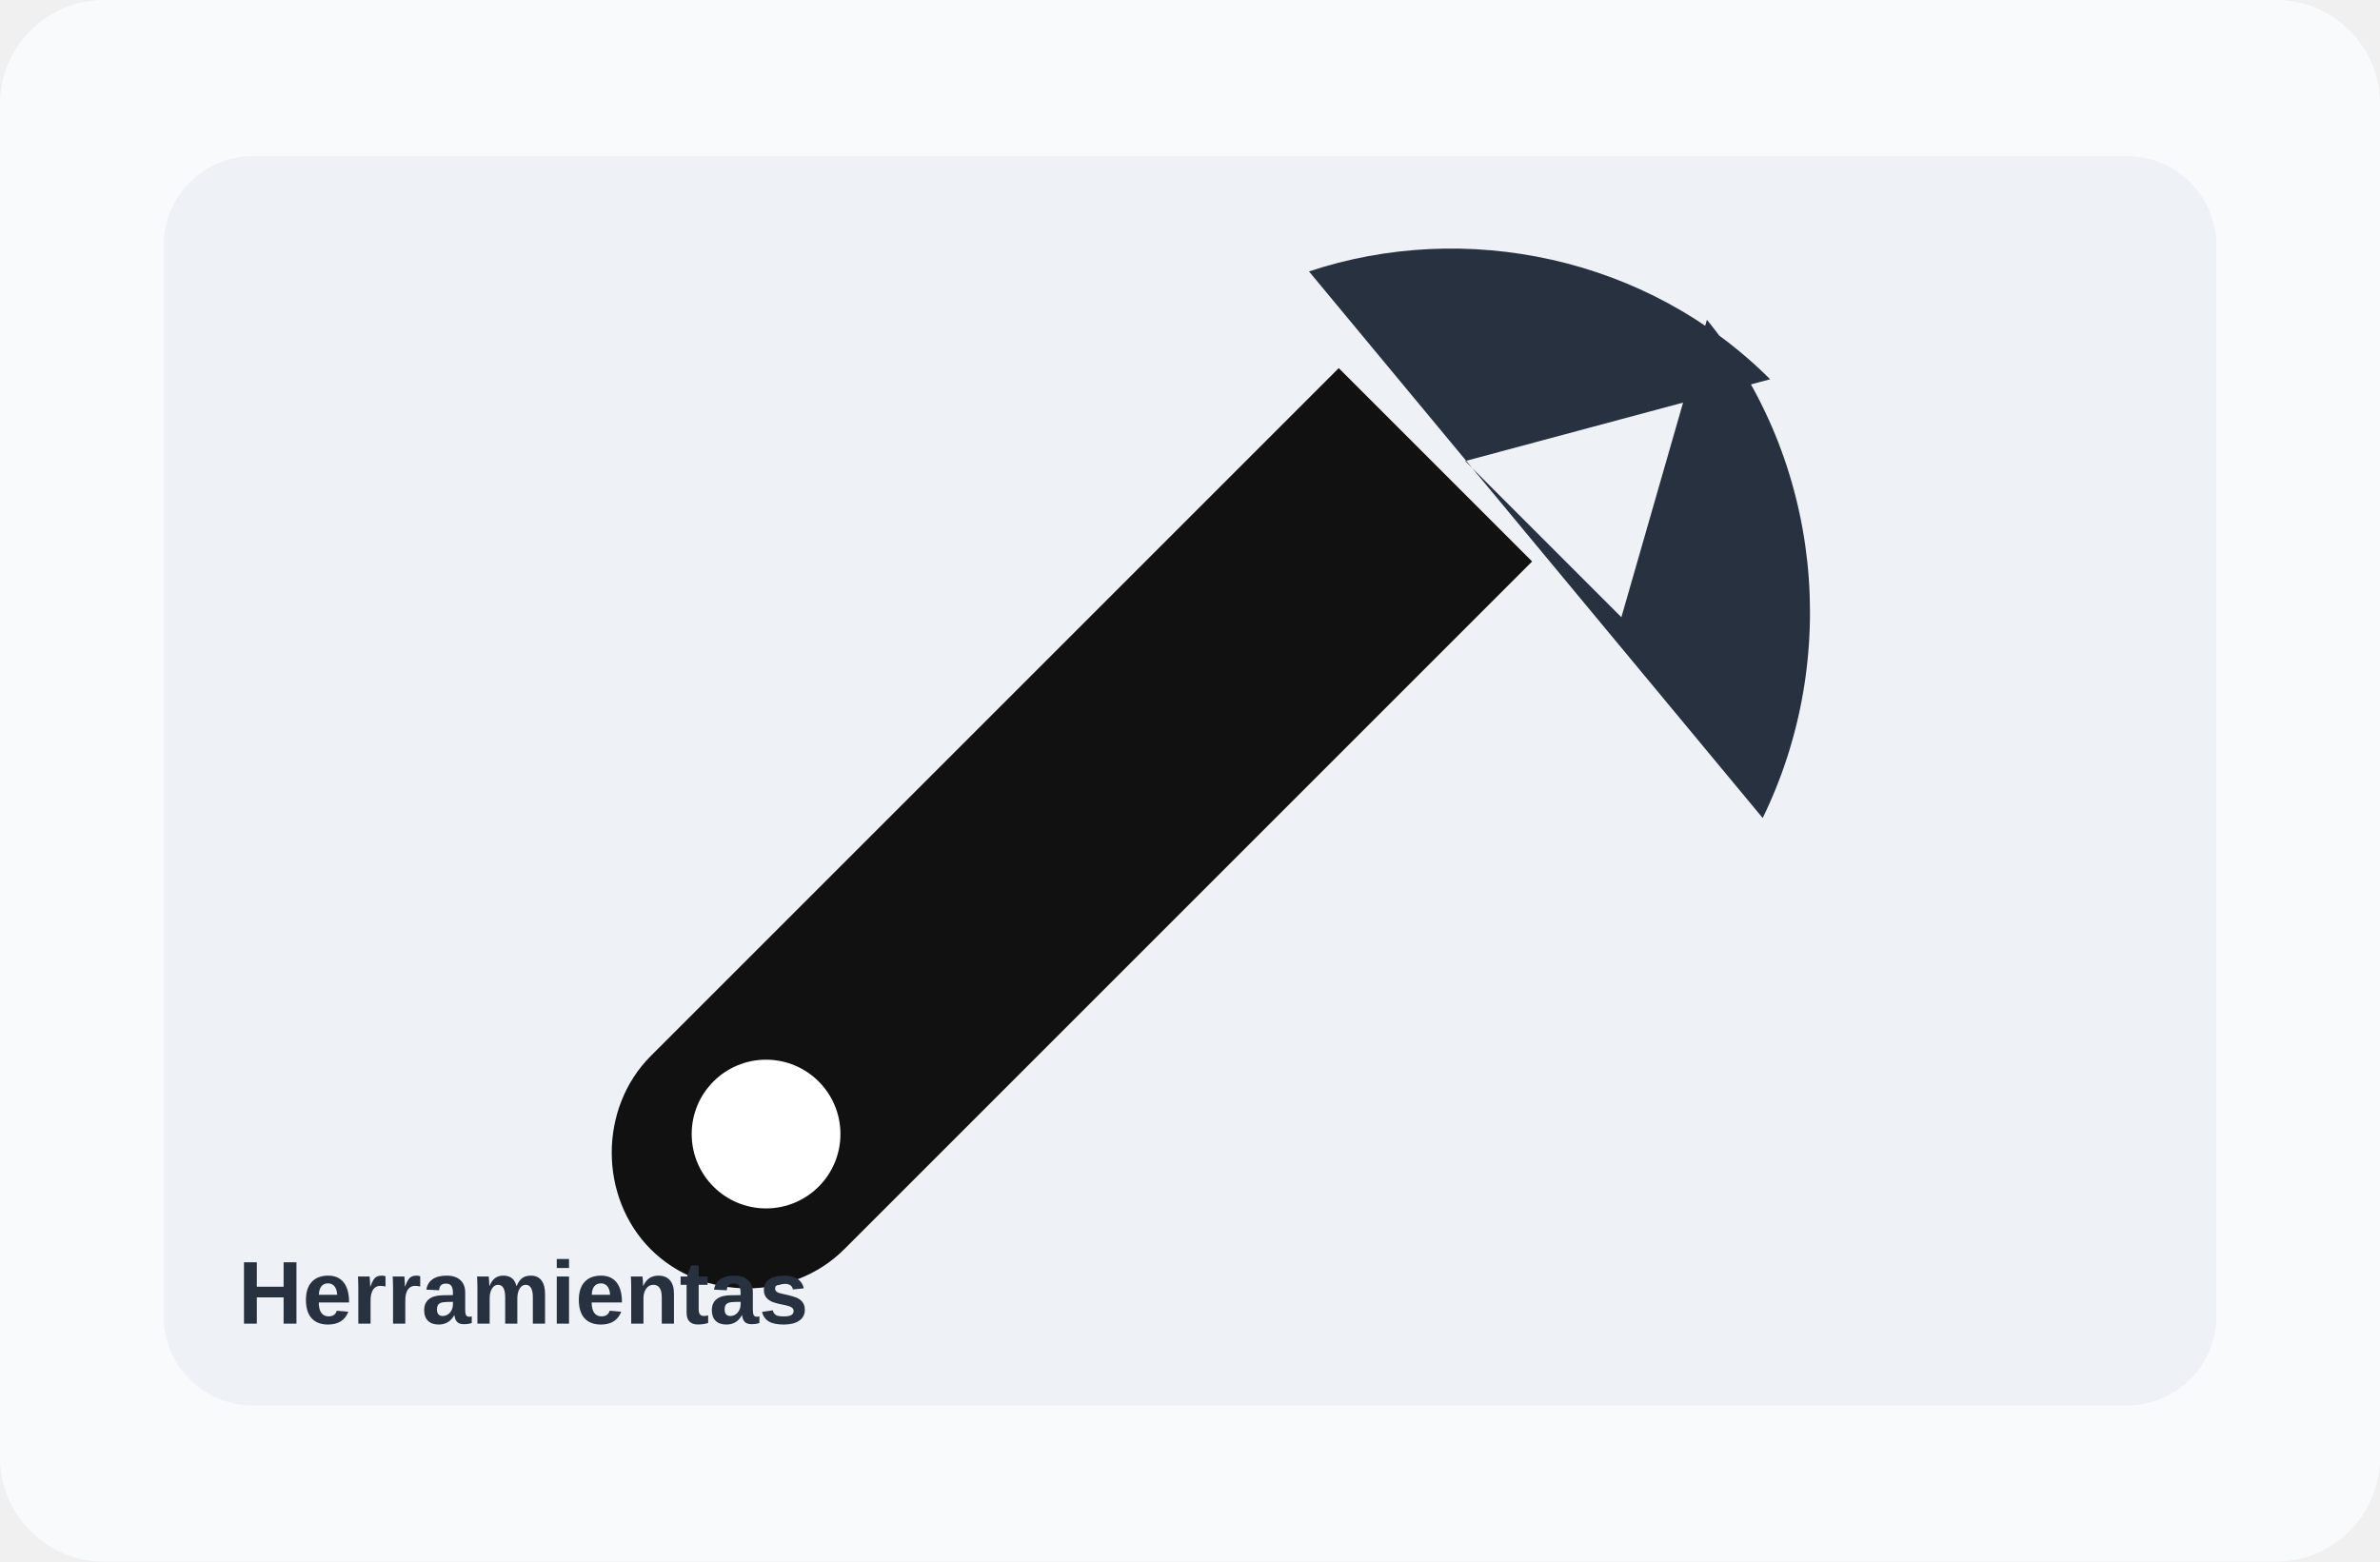
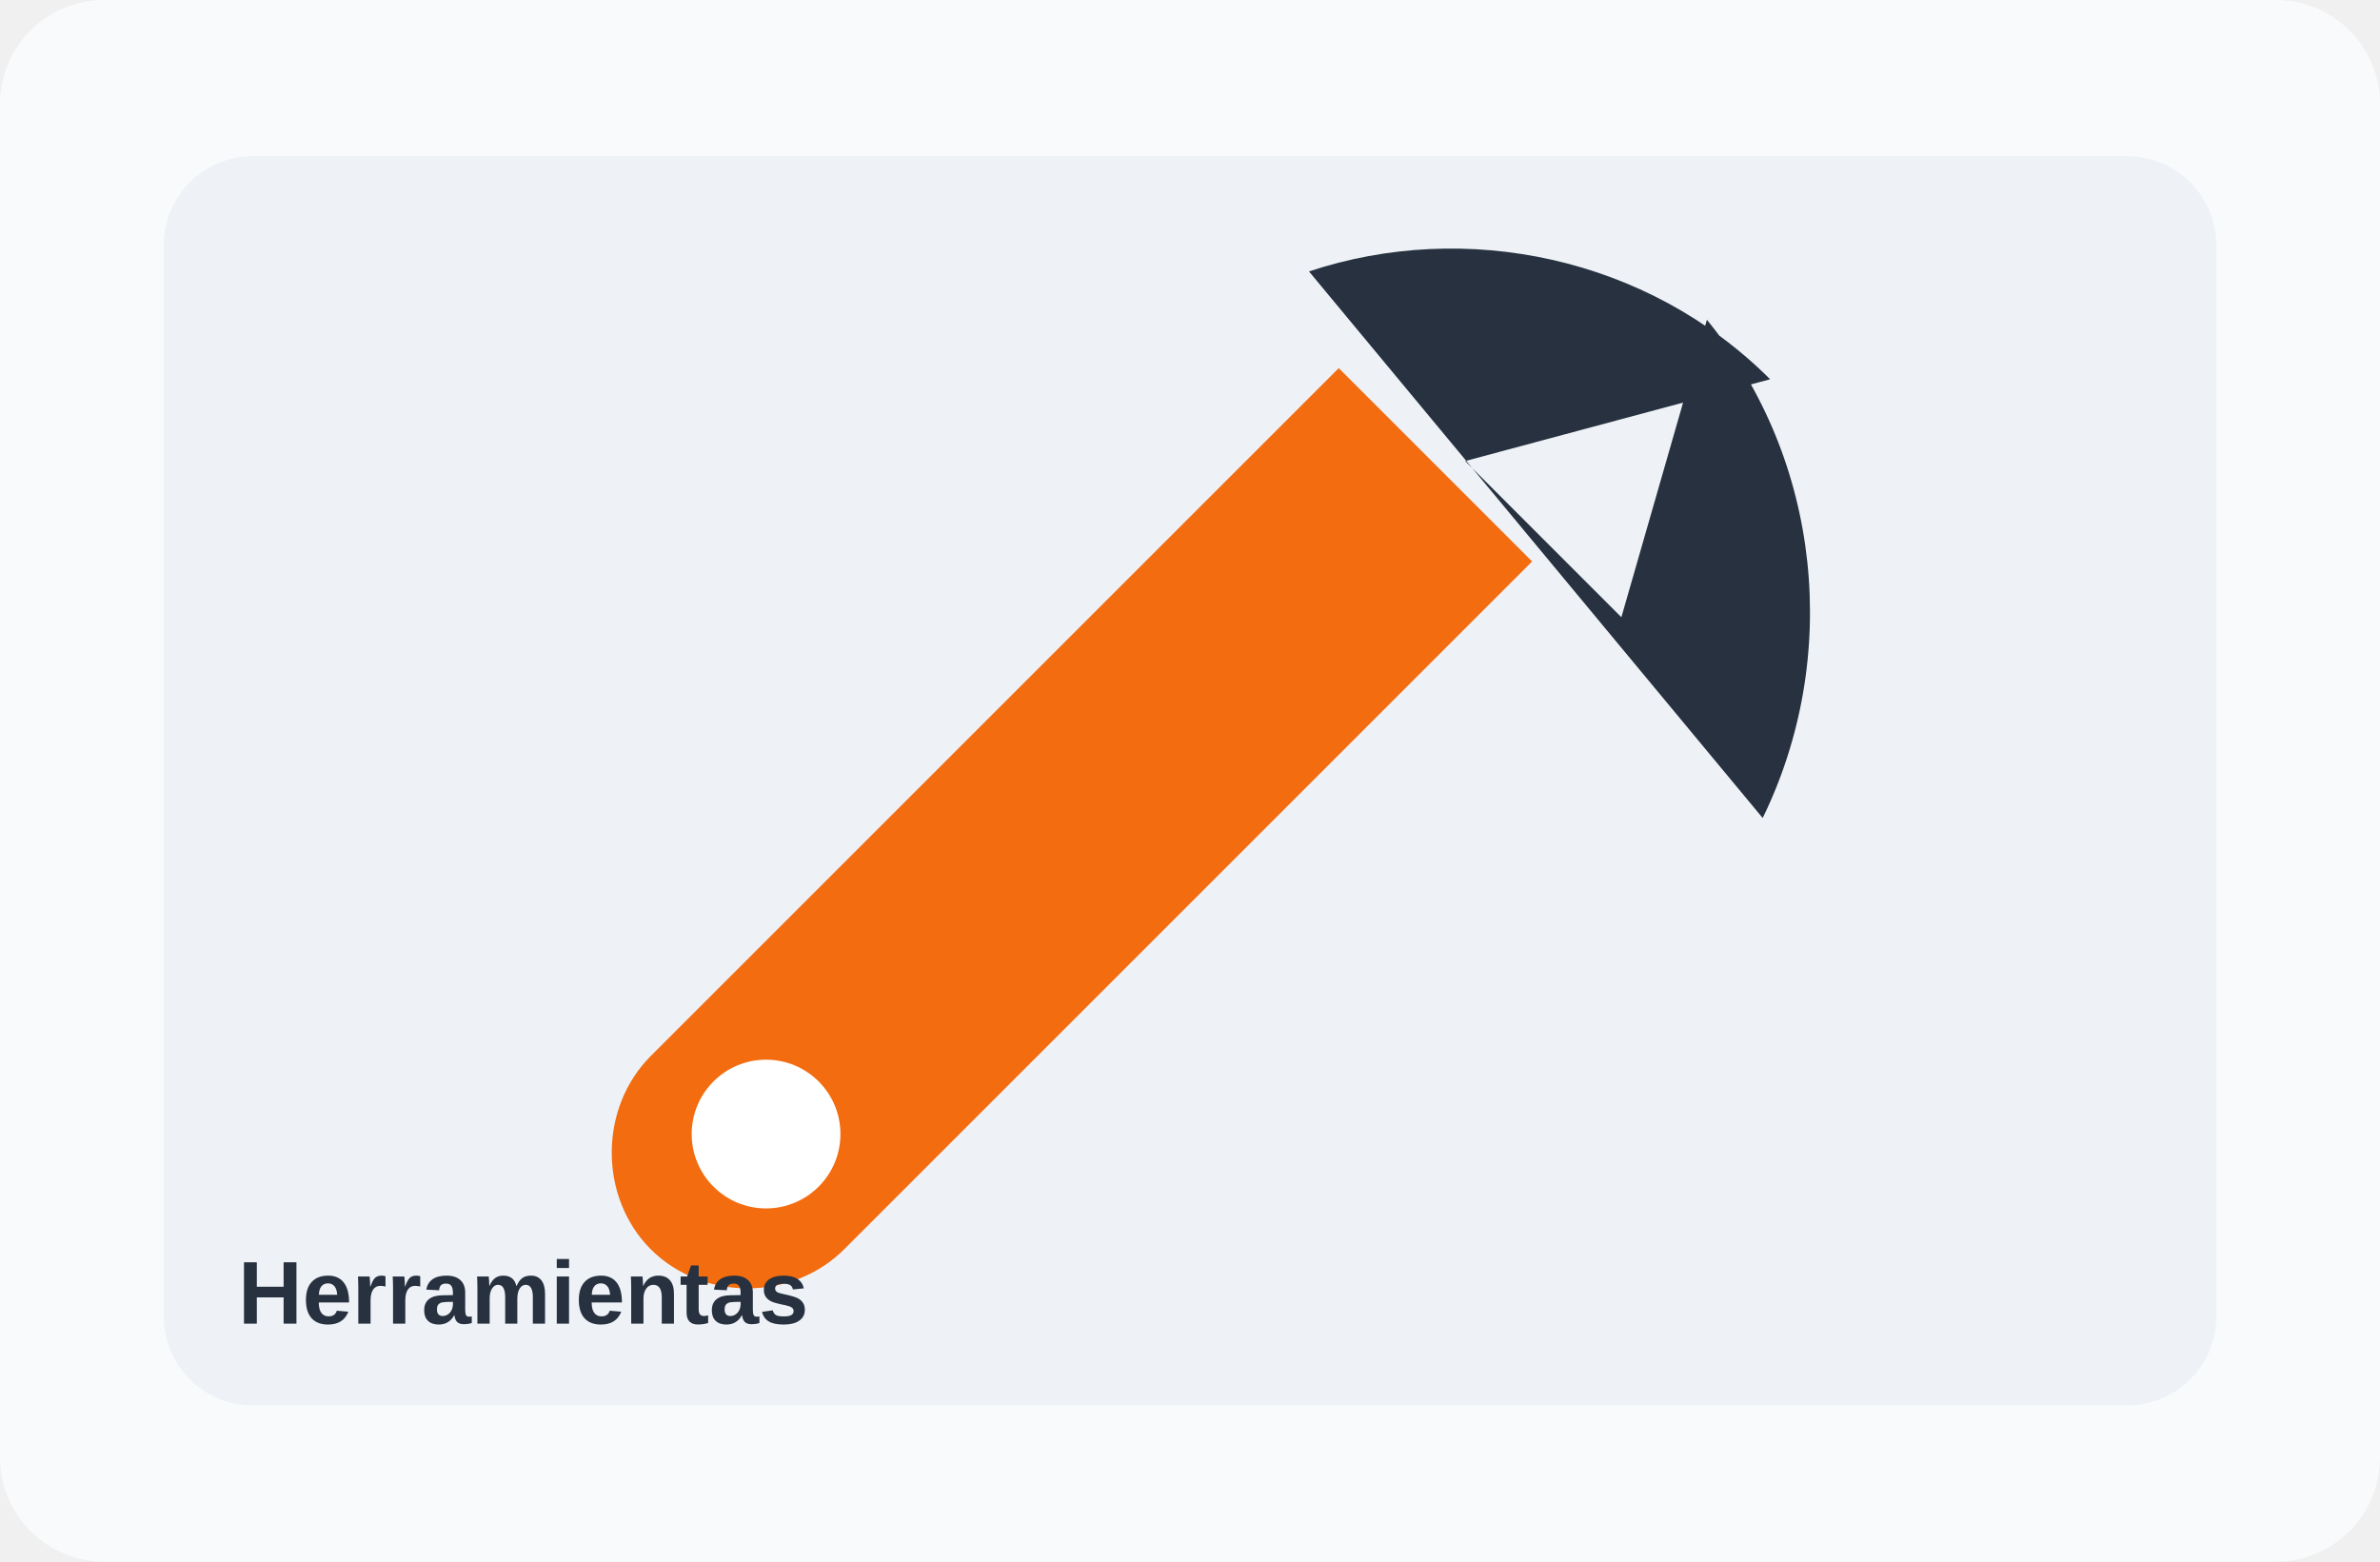
<svg xmlns="http://www.w3.org/2000/svg" width="640" height="420" viewBox="0 0 640 420" role="img" aria-label="Herramientas manuales">
  <rect width="640" height="420" rx="28" fill="#f8fafc" />
  <rect x="44" y="42" width="552" height="336" rx="24" fill="#eef2f7" />
-   <path d="M175 284 360 99l52 52-185 185c-14 14-38 14-52 0s-14-38 0-52z" fill="#111111" />
+   <path d="M175 284 360 99l52 52-185 185c-14 14-38 14-52 0s-14-38 0-52z" fill="#f36c10" />
  <path d="M352 73c42-14 91-4 124 29l-82 22 42 42 23-80c31 38 36 91 15 134L352 73z" fill="#27313f" />
  <circle cx="206" cy="305" r="20" fill="#fff" />
  <text x="64" y="356" fill="#27313f" font-family="Arial, sans-serif" font-size="24" font-weight="700">Herramientas</text>
</svg>
